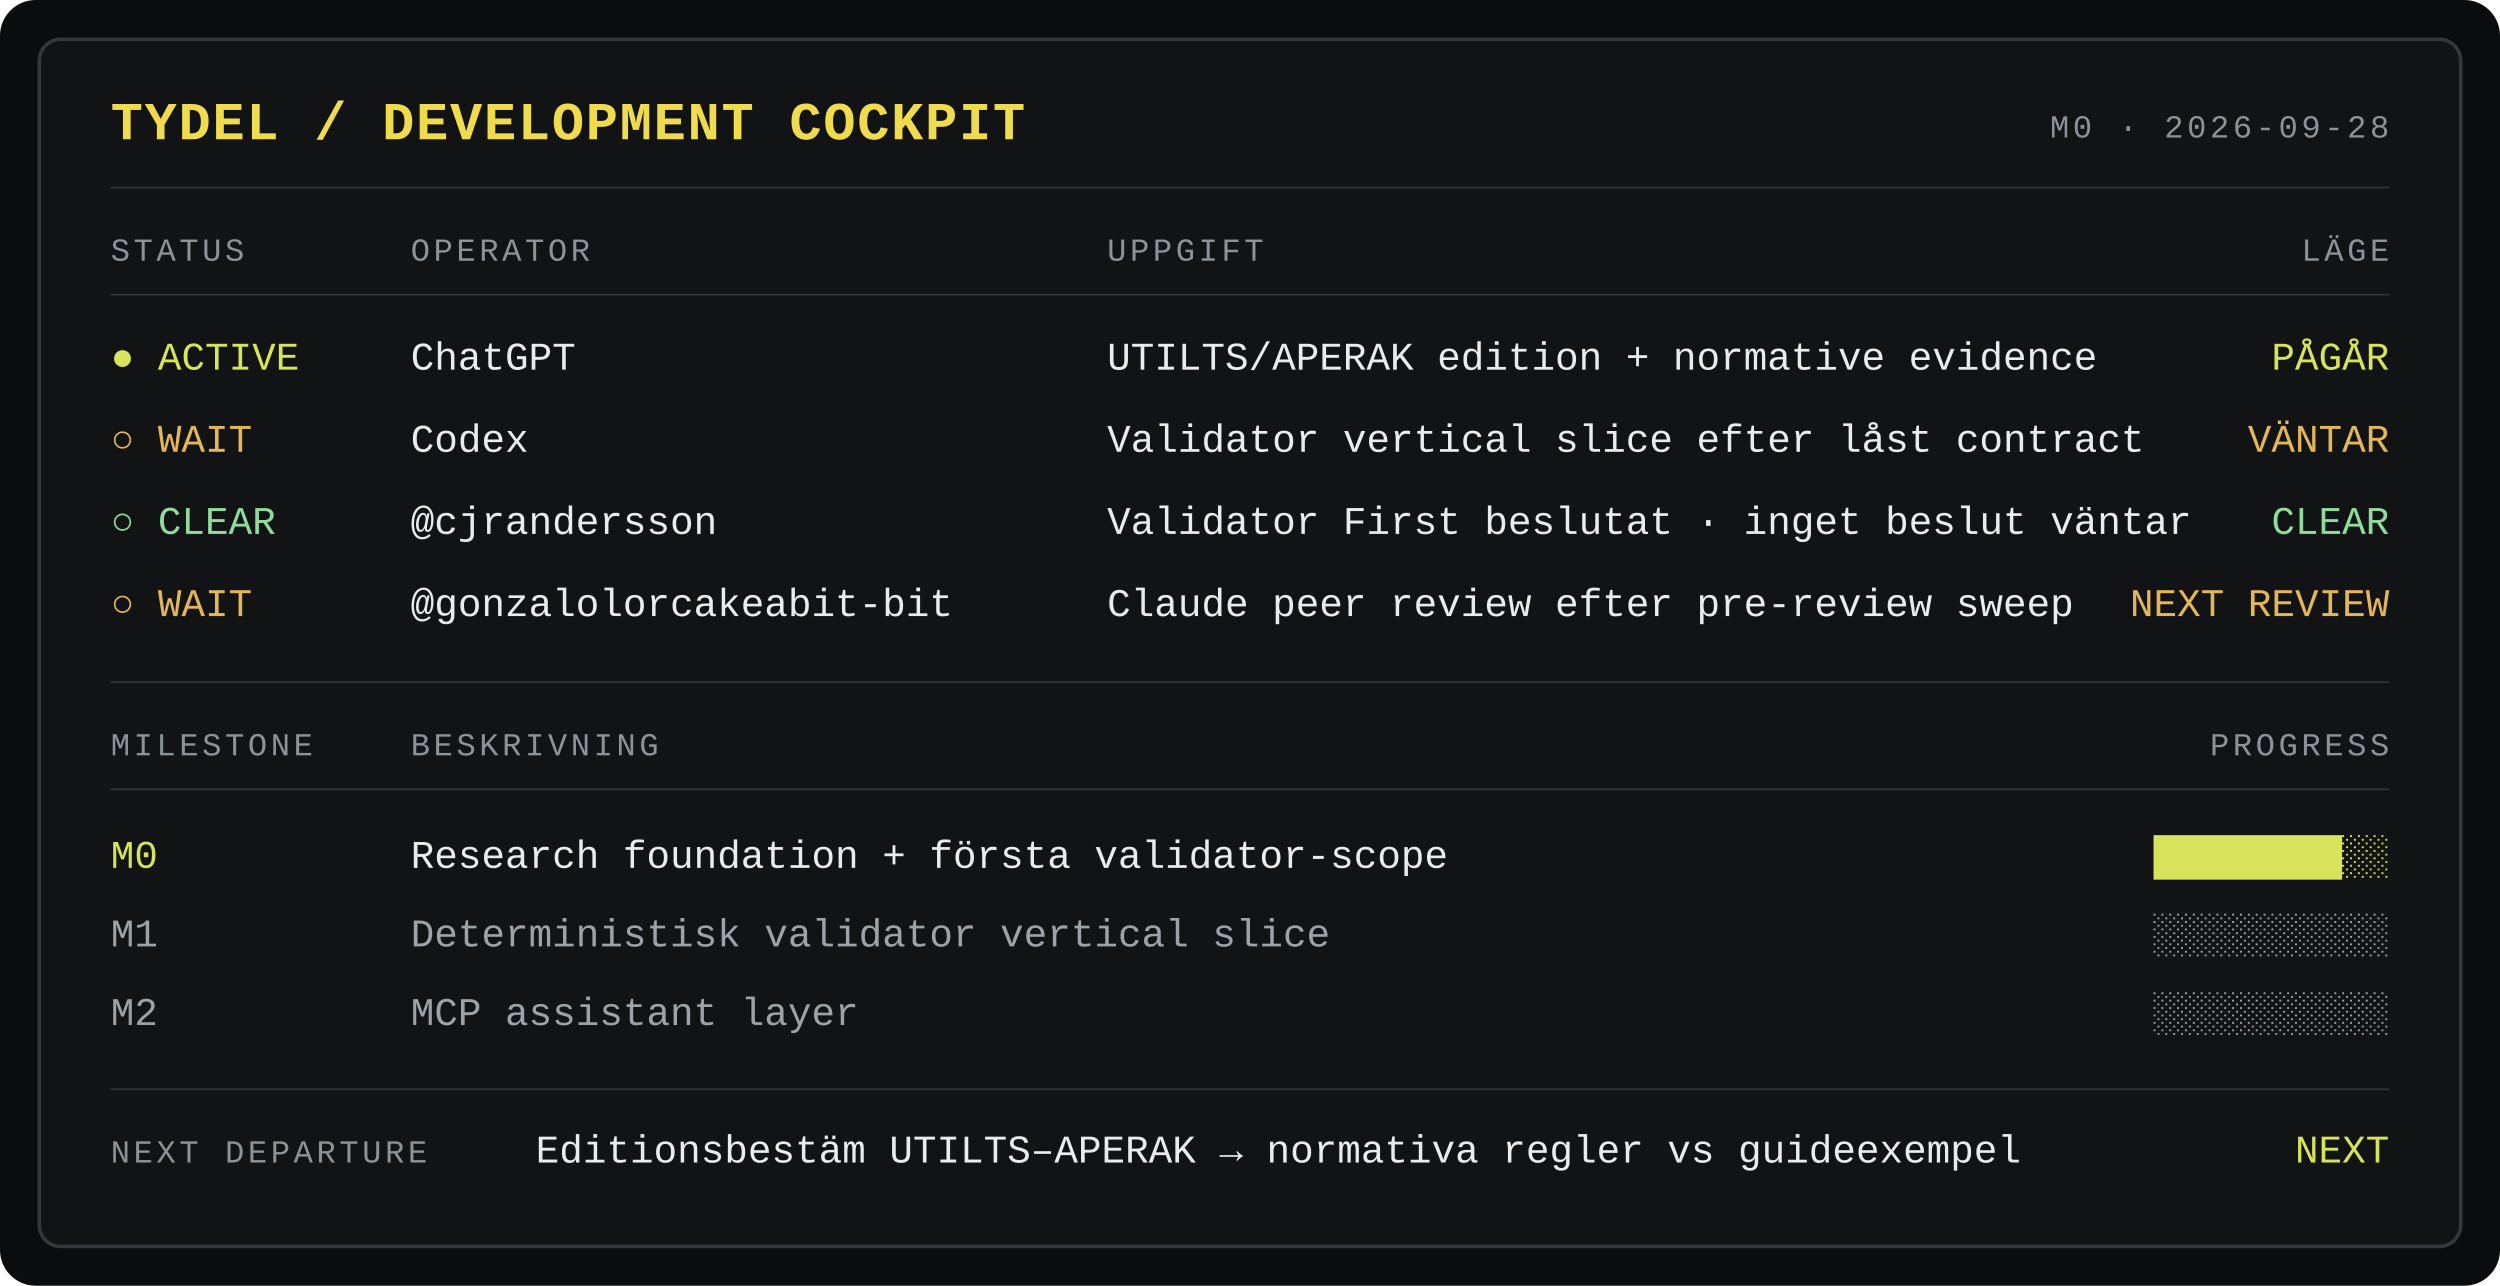
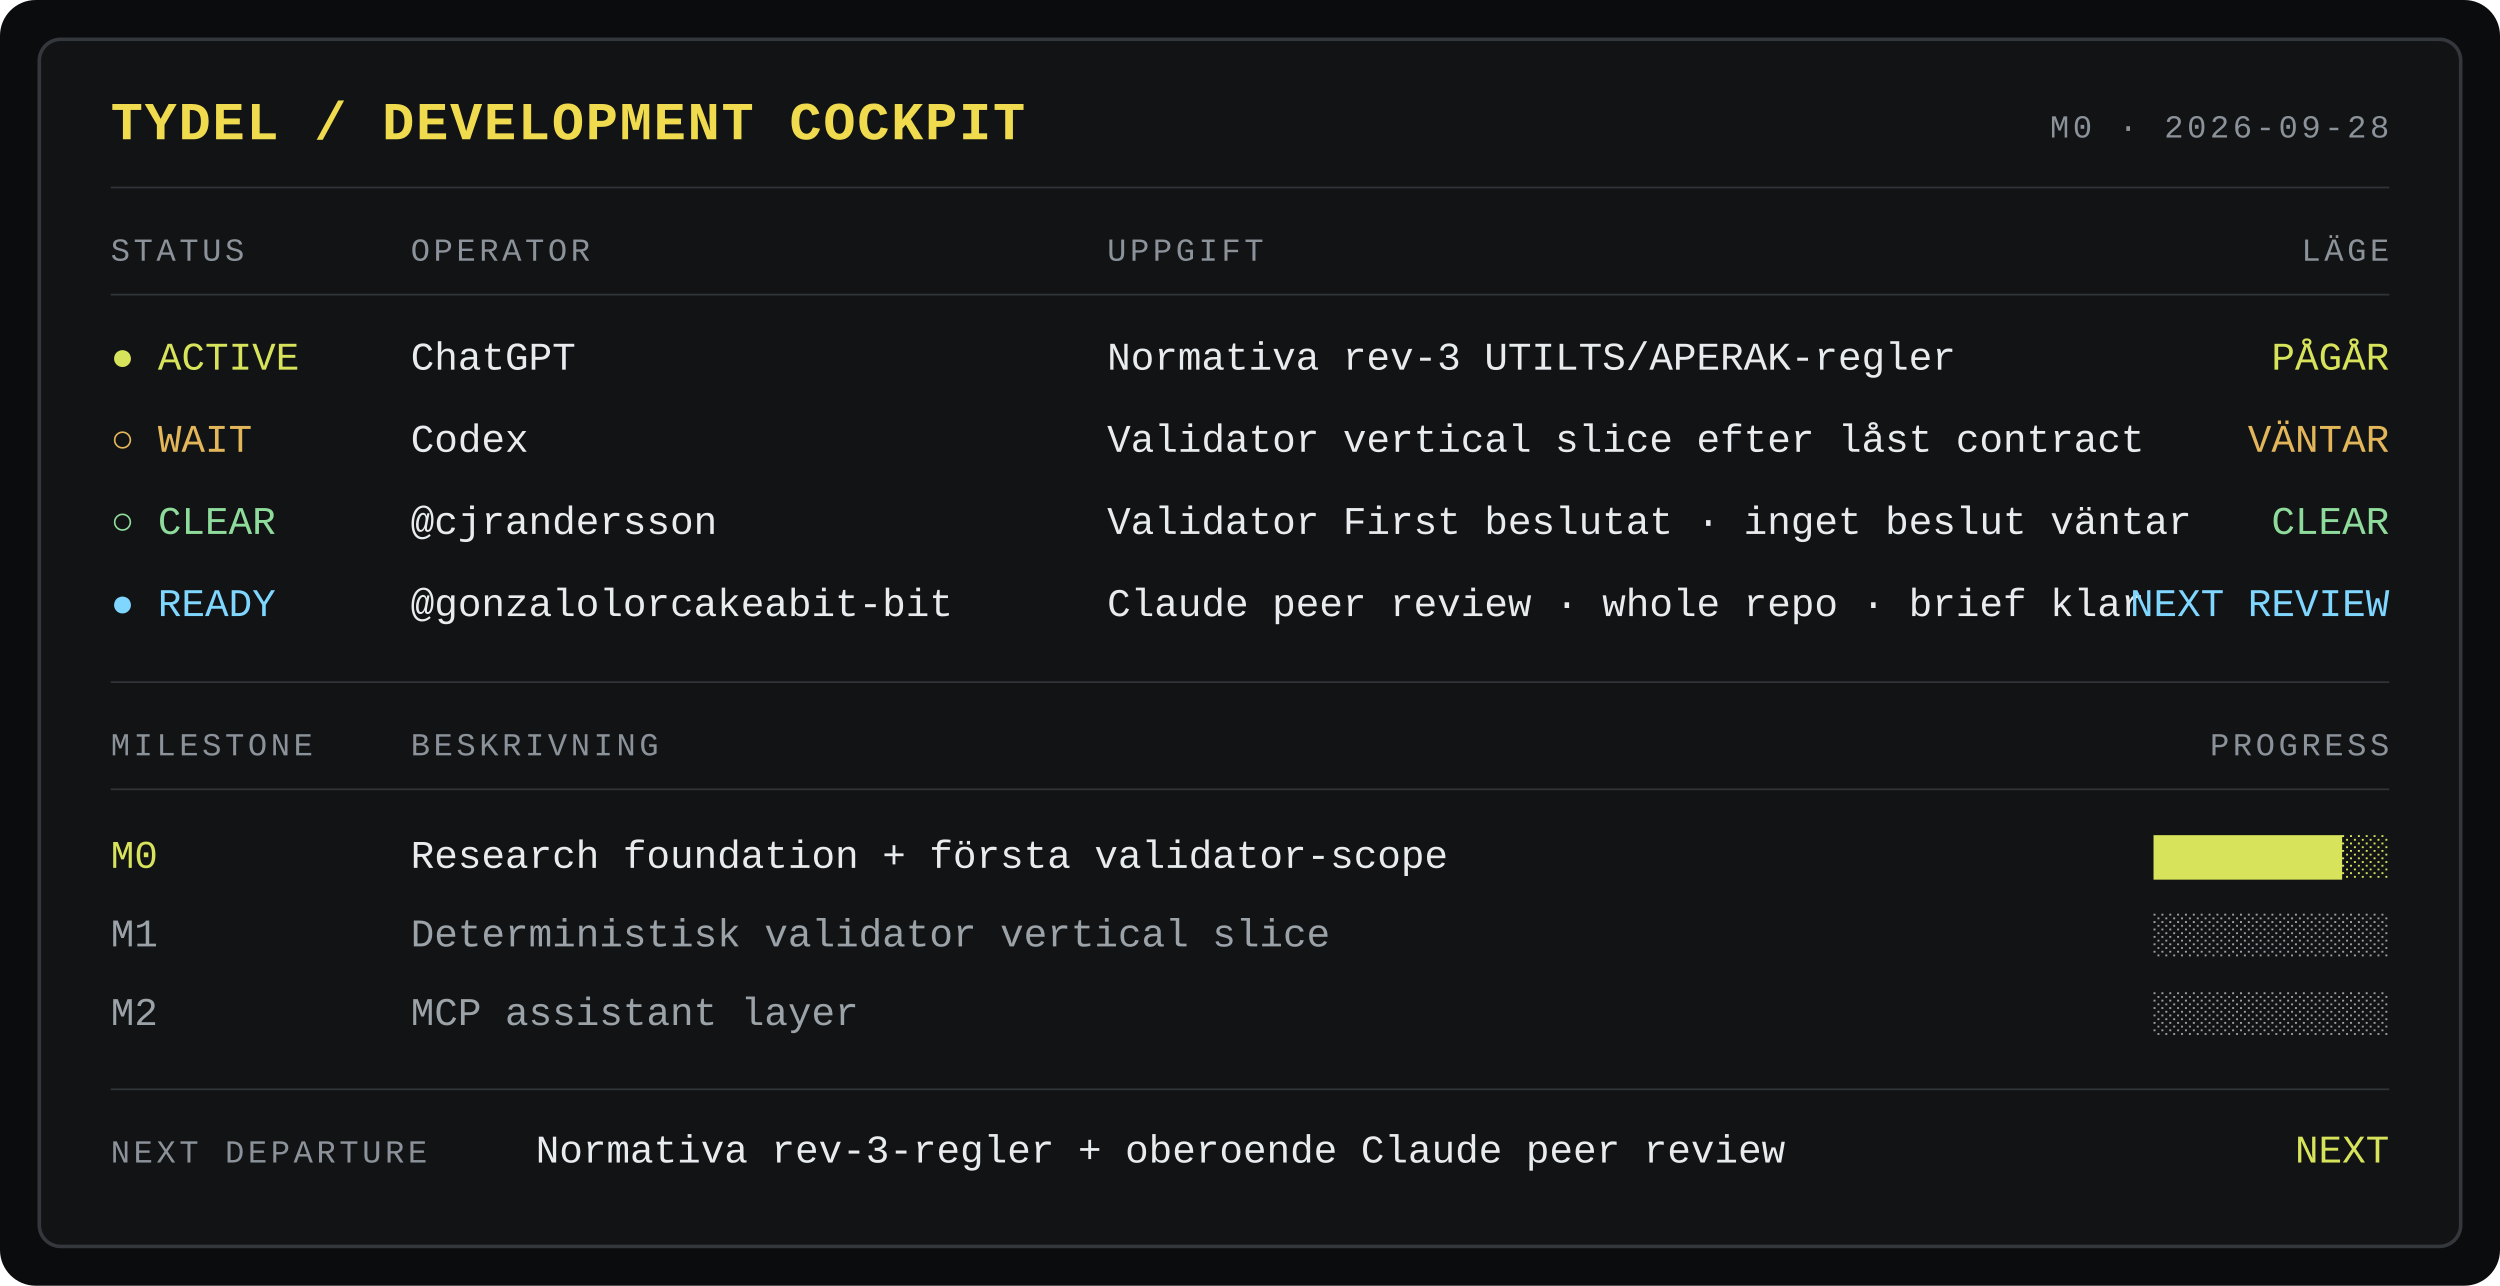
<svg xmlns="http://www.w3.org/2000/svg" width="1400" height="720" viewBox="0 0 1400 720" role="img" aria-labelledby="title desc">
  <rect width="1400" height="720" rx="20" fill="#0b0c0d" />
  <rect x="22" y="22" width="1356" height="676" rx="12" fill="#111315" stroke="#34383d" stroke-width="2" />
-   <style>.mono{font-family:ui-monospace,SFMono-Regular,Menlo,Consolas,"Liberation Mono",monospace}.label{font-size:18px;fill:#8b9299;letter-spacing:2px}.head{font-size:30px;font-weight:700;fill:#f0db4f;letter-spacing:1px}.row{font-size:22px;fill:#e8ecef}.muted{fill:#9ba2a8}.active{fill:#d7e35a}.clear{fill:#8fdb9b}.wait{fill:#e3b65a}.alert{fill:#ef7d65}.line{stroke:#303438;stroke-width:1}</style>
+   <style>.mono{font-family:ui-monospace,SFMono-Regular,Menlo,Consolas,"Liberation Mono",monospace}.label{font-size:18px;fill:#8b9299;letter-spacing:2px}.head{font-size:30px;font-weight:700;fill:#f0db4f;letter-spacing:1px}.row{font-size:22px;fill:#e8ecef}.muted{fill:#9ba2a8}.active{fill:#d7e35a}.clear{fill:#8fdb9b}.wait{fill:#e3b65a}.ready{fill:#7fd6ff}.alert{fill:#ef7d65}.line{stroke:#303438;stroke-width:1}</style>
  <text x="62" y="78" class="mono head">TYDEL / DEVELOPMENT COCKPIT</text>
  <text x="1338" y="77" text-anchor="end" class="mono label">M0 · 2026-09-28</text>
  <line x1="62" y1="105" x2="1338" y2="105" class="line" />
  <text x="62" y="146" class="mono label">STATUS</text>
  <text x="230" y="146" class="mono label">OPERATOR</text>
  <text x="620" y="146" class="mono label">UPPGIFT</text>
  <text x="1338" y="146" text-anchor="end" class="mono label">LÄGE</text>
  <line x1="62" y1="165" x2="1338" y2="165" class="line" />
  <text x="62" y="207" class="mono row active">● ACTIVE</text>
  <text x="230" y="207" class="mono row">ChatGPT</text>
-   <text x="620" y="207" class="mono row">UTILTS/APERAK edition + normative evidence</text>
+   <text x="620" y="207" class="mono row">Normativa rev-3 UTILTS/APERAK-regler</text>
  <text x="1338" y="207" text-anchor="end" class="mono row active">PÅGÅR</text>
  <text x="62" y="253" class="mono row wait">○ WAIT</text>
  <text x="230" y="253" class="mono row">Codex</text>
  <text x="620" y="253" class="mono row">Validator vertical slice efter låst contract</text>
  <text x="1338" y="253" text-anchor="end" class="mono row wait">VÄNTAR</text>
  <text x="62" y="299" class="mono row clear">○ CLEAR</text>
  <text x="230" y="299" class="mono row">@cjrandersson</text>
  <text x="620" y="299" class="mono row">Validator First beslutat · inget beslut väntar</text>
  <text x="1338" y="299" text-anchor="end" class="mono row clear">CLEAR</text>
-   <text x="62" y="345" class="mono row wait">○ WAIT</text>
+   <text x="62" y="345" class="mono row ready">● READY</text>
  <text x="230" y="345" class="mono row">@gonzalolorcakeabit-bit</text>
-   <text x="620" y="345" class="mono row">Claude peer review efter pre-review sweep</text>
-   <text x="1338" y="345" text-anchor="end" class="mono row wait">NEXT REVIEW</text>
+   <text x="620" y="345" class="mono row">Claude peer review · whole repo · brief klar</text>
+   <text x="1338" y="345" text-anchor="end" class="mono row ready">NEXT REVIEW</text>
  <line x1="62" y1="382" x2="1338" y2="382" class="line" />
  <text x="62" y="423" class="mono label">MILESTONE</text>
  <text x="230" y="423" class="mono label">BESKRIVNING</text>
  <text x="1338" y="423" text-anchor="end" class="mono label">PROGRESS</text>
  <line x1="62" y1="442" x2="1338" y2="442" class="line" />
  <text x="62" y="486" class="mono row active">M0</text>
  <text x="230" y="486" class="mono row">Research foundation + första validator-scope</text>
  <text x="1338" y="486" text-anchor="end" class="mono row active">████████░░</text>
  <text x="62" y="530" class="mono row muted">M1</text>
  <text x="230" y="530" class="mono row muted">Deterministisk validator vertical slice</text>
  <text x="1338" y="530" text-anchor="end" class="mono row muted">░░░░░░░░░░</text>
  <text x="62" y="574" class="mono row muted">M2</text>
  <text x="230" y="574" class="mono row muted">MCP assistant layer</text>
  <text x="1338" y="574" text-anchor="end" class="mono row muted">░░░░░░░░░░</text>
  <line x1="62" y1="610" x2="1338" y2="610" class="line" />
  <text x="62" y="651" class="mono label">NEXT DEPARTURE</text>
-   <text x="300" y="651" class="mono row">Editionsbestäm UTILTS–APERAK → normativa regler vs guideexempel</text>
+   <text x="300" y="651" class="mono row">Normativa rev-3-regler + oberoende Claude peer review</text>
  <text x="1338" y="651" text-anchor="end" class="mono row active">NEXT</text>
</svg>
